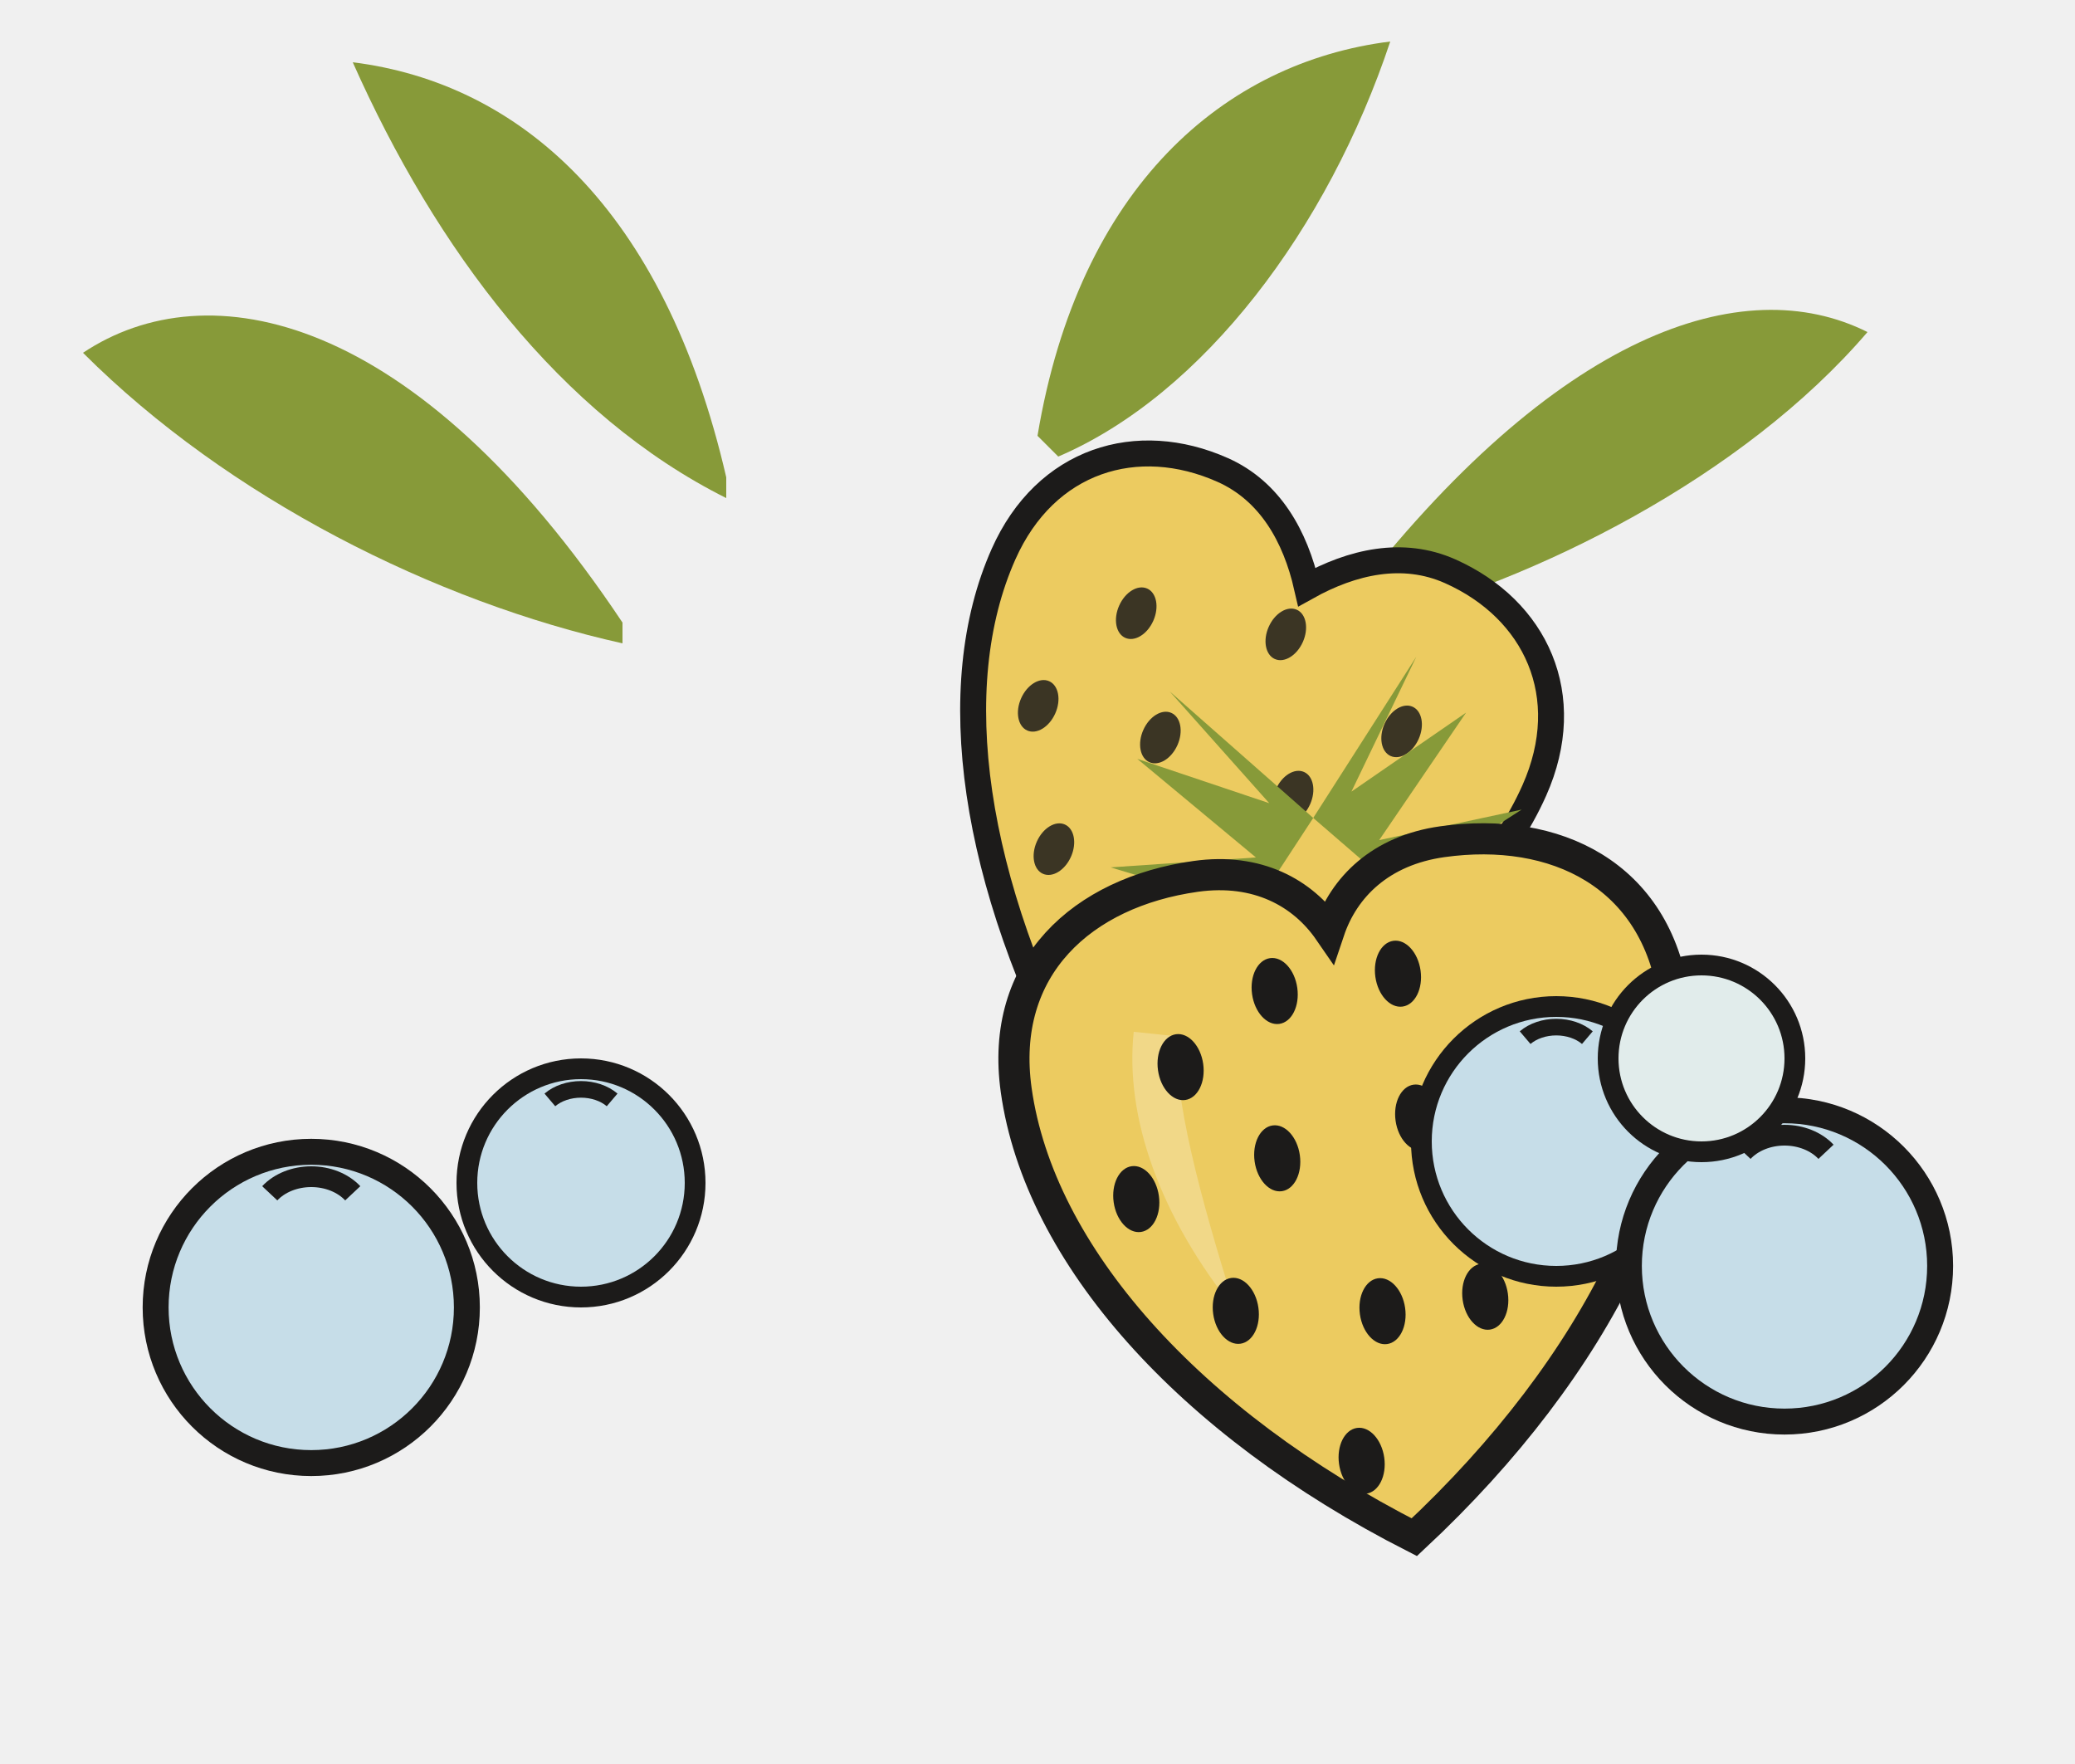
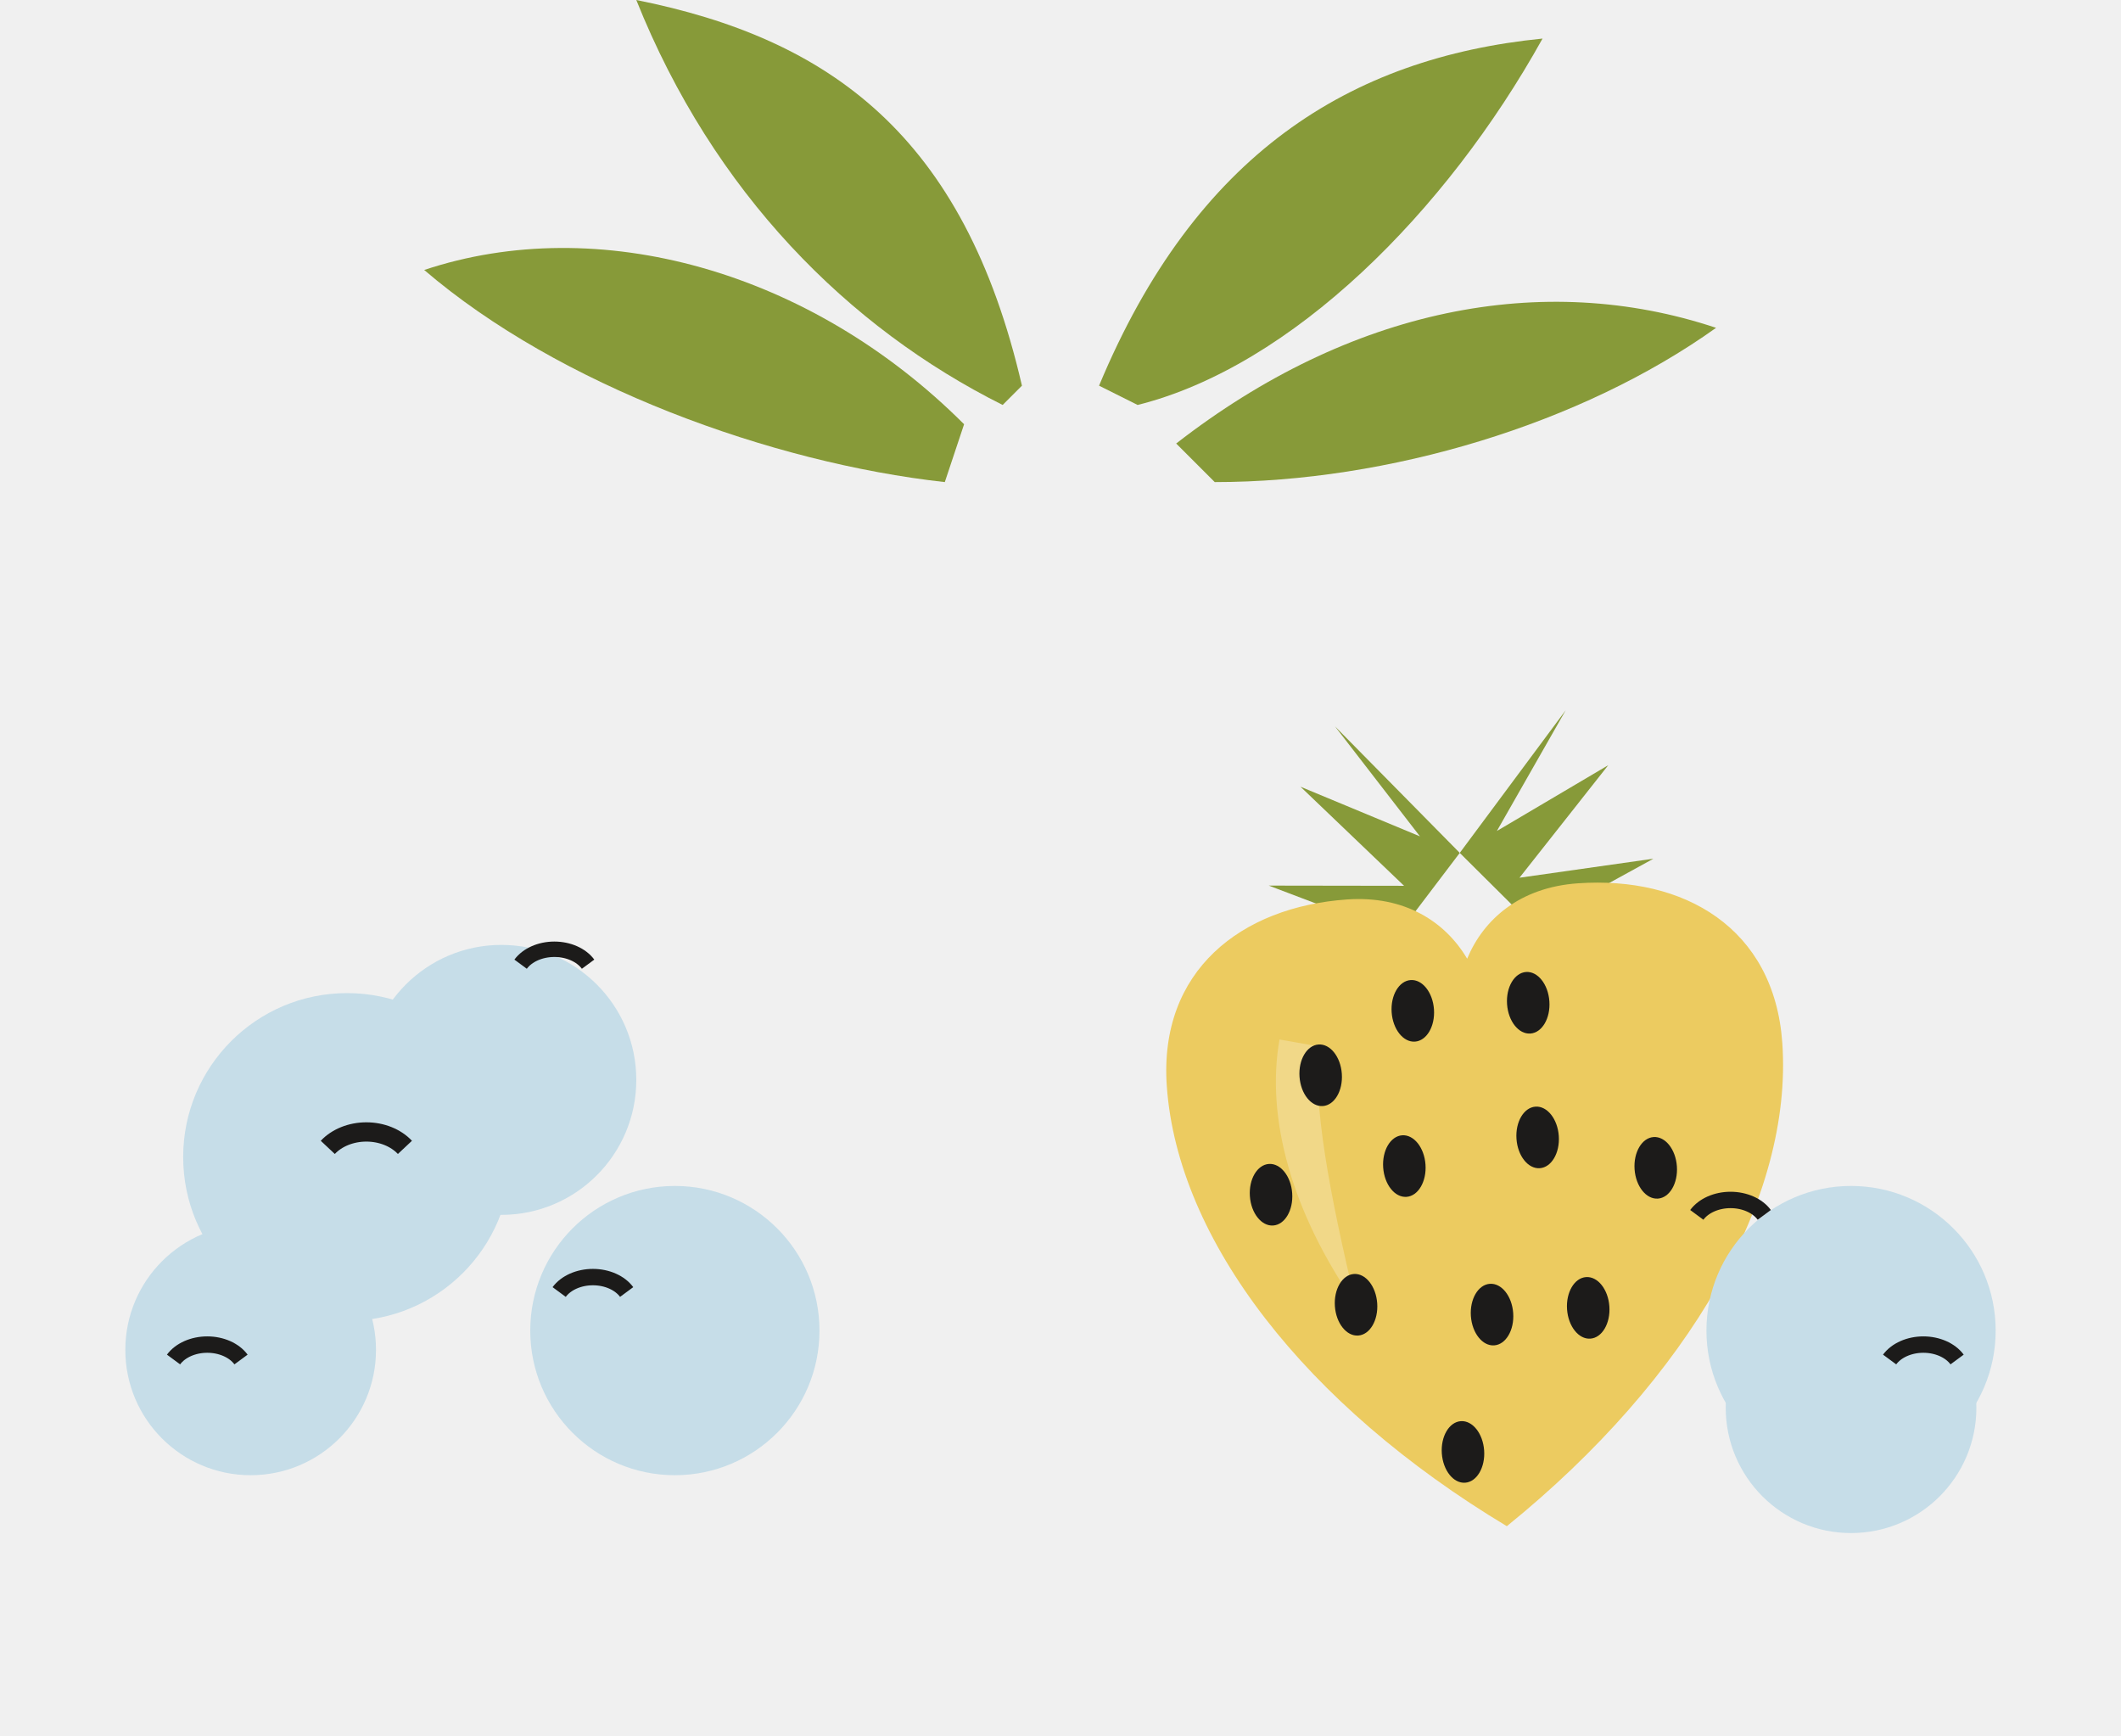
- <svg xmlns="http://www.w3.org/2000/svg" viewBox="0 0 200 170">
+ <svg xmlns="http://www.w3.org/2000/svg" viewBox="0 0 220 180">
  <g>
-     <path d="M60 60 C40 30 20 26 8 34 C22 48 42 58 60 62 Z" fill="#879A39" />
-     <path d="M70 46 C64 20 50 8 34 6 C42 24 54 40 70 48 Z" fill="#879A39" />
-     <path d="M100 42 C104 18 118 6 134 4 C128 22 116 38 102 44 Z" fill="#879A39" />
-     <path d="M130 58 C150 32 168 26 180 32 C168 46 148 56 132 60 Z" fill="#879A39" />
+     <path d="M106 40 C100 14 86 4 66 0 C74 20 88 34 104 42 Z" fill="#879A39" />
+     <path d="M114 40 C124 16 140 6 160 4 C150 22 134 38 118 42 Z" fill="#879A39" />
+     <path d="M100 44 C84 28 62 22 44 28 C58 40 80 48 98 50 Z" fill="#879A39" />
+     <path d="M122 46 C140 32 160 28 178 34 C164 44 144 50 126 50 Z" fill="#879A39" />
  </g>
-   <g transform="translate(128,52) rotate(24)">
-     <path d="M0 58 C-18 44 -28 28 -28 14 C-28 4 -21 -2 -12 -2 C-7 -2 -3 1 0 5 C3 1 7 -2 12 -2 C21 -2 28 4 28 14 C28 28 18 44 0 58 Z" fill="#ECCB60" stroke="#1C1B1A" stroke-width="2.5" />
-     <g fill="#1C1B1A" opacity=".85">
-       <ellipse cx="-14" cy="14" rx="1.8" ry="2.6" />
-       <ellipse cx="0" cy="10" rx="1.8" ry="2.6" />
-       <ellipse cx="14" cy="14" rx="1.8" ry="2.6" />
-       <ellipse cx="-19" cy="26" rx="1.8" ry="2.6" />
-       <ellipse cx="-7" cy="24" rx="1.8" ry="2.6" />
-       <ellipse cx="7" cy="24" rx="1.8" ry="2.6" />
-       <ellipse cx="19" cy="26" rx="1.8" ry="2.6" />
-       <ellipse cx="-12" cy="38" rx="1.8" ry="2.6" />
-       <ellipse cx="2" cy="36" rx="1.8" ry="2.6" />
-       <ellipse cx="14" cy="40" rx="1.8" ry="2.6" />
-     </g>
-   </g>
-   <g transform="translate(74,64) rotate(-8)">
+   <g transform="translate(100,70) rotate(-4)">
    <path d="M50 22 L38 8 L46 20 L34 14 L44 25 L30 24 L43 30 Z" fill="#879A39" />
    <path d="M50 22 L62 8 L54 20 L66 14 L56 25 L70 24 L57 30 Z" fill="#879A39" />
-     <path d="M50 92 C30 78 18 60 18 44 C18 32 27 26 38 26 C44 26 48 29 50 33 C52 29 56 26 62 26 C73 26 82 32 82 44 C82 60 70 78 50 92 Z" fill="#ECCB60" stroke="#1C1B1A" stroke-width="3" />
+     <path d="M50 92 C30 78 18 60 18 44 C18 32 27 26 38 26 C44 26 48 29 50 33 C52 29 56 26 62 26 C73 26 82 32 82 44 C82 60 70 78 50 92 Z" fill="#ECCB60" />
    <path d="M30 40 C28 48 30 58 36 68 C34 56 33 47 34 41 Z" fill="#ffffff" opacity=".25" />
    <g fill="#1C1B1A">
      <ellipse cx="34" cy="44" rx="2.2" ry="3.2" />
      <ellipse cx="44" cy="38" rx="2.2" ry="3.2" />
      <ellipse cx="56" cy="38" rx="2.2" ry="3.2" />
      <ellipse cx="28" cy="56" rx="2.2" ry="3.2" />
      <ellipse cx="42" cy="54" rx="2.2" ry="3.2" />
      <ellipse cx="56" cy="52" rx="2.2" ry="3.2" />
      <ellipse cx="68" cy="56" rx="2.2" ry="3.2" />
      <ellipse cx="36" cy="68" rx="2.2" ry="3.2" />
      <ellipse cx="50" cy="70" rx="2.2" ry="3.2" />
      <ellipse cx="60" cy="70" rx="2.2" ry="3.2" />
      <ellipse cx="46" cy="84" rx="2.2" ry="3.2" />
    </g>
  </g>
-   <g transform="translate(30,112)">
-     <circle cx="0" cy="14" r="15" fill="#C6DDE8" stroke="#1C1B1A" stroke-width="2.5" />
-     <circle cx="0" cy="14" r="15" fill="none" stroke="#1C1B1A" stroke-width="1.5" />
-     <path d="M-4 3 a5 4 0 0 1 8 0" fill="none" stroke="#1C1B1A" stroke-width="2" />
-     <circle cx="26" cy="2" r="11" fill="#C6DDE8" stroke="#1C1B1A" stroke-width="2" />
-     <path d="M23 -6 a4 3 0 0 1 6 0" fill="none" stroke="#1C1B1A" stroke-width="1.6" />
+   <g>
+     <circle cx="52" cy="112" r="14" fill="#C6DDE8" />
+     <path d="M54 100 a4 3 0 0 1 7 0" fill="none" stroke="#1C1B1A" stroke-width="1.6" />
+     <circle cx="36" cy="120" r="17" fill="#C6DDE8" />
+     <path d="M34 119 a5 4 0 0 1 8 0" fill="none" stroke="#1C1B1A" stroke-width="2" />
+     <circle cx="70" cy="138" r="15" fill="#C6DDE8" />
+     <path d="M58 134 a4 3 0 0 1 7 0" fill="none" stroke="#1C1B1A" stroke-width="1.7" />
+     <circle cx="26" cy="140" r="13" fill="#C6DDE8" />
+     <path d="M18 141 a4 3 0 0 1 7 0" fill="none" stroke="#1C1B1A" stroke-width="1.7" />
  </g>
-   <g transform="translate(150,104)">
-     <circle cx="0" cy="6" r="13" fill="#C6DDE8" stroke="#1C1B1A" stroke-width="2" />
-     <path d="M-3 -4 a4 3 0 0 1 6 0" fill="none" stroke="#1C1B1A" stroke-width="1.6" />
-     <circle cx="22" cy="18" r="15" fill="#C6DDE8" stroke="#1C1B1A" stroke-width="2.5" />
-     <circle cx="22" cy="18" r="15" fill="none" stroke="#1C1B1A" stroke-width="1.5" />
-     <path d="M18 7 a5 4 0 0 1 8 0" fill="none" stroke="#1C1B1A" stroke-width="2" />
-     <circle cx="14" cy="-2" r="9" fill="#E1ECEB" stroke="#1C1B1A" stroke-width="2" />
+   <g>
+     <circle cx="192" cy="138" r="15" fill="#C6DDE8" />
+     <path d="M176 126 a4 3 0 0 1 7 0" fill="none" stroke="#1C1B1A" stroke-width="1.7" />
+     <circle cx="192" cy="146" r="13" fill="#C6DDE8" />
+     <path d="M196 141 a4 3 0 0 1 7 0" fill="none" stroke="#1C1B1A" stroke-width="1.7" />
  </g>
</svg>
